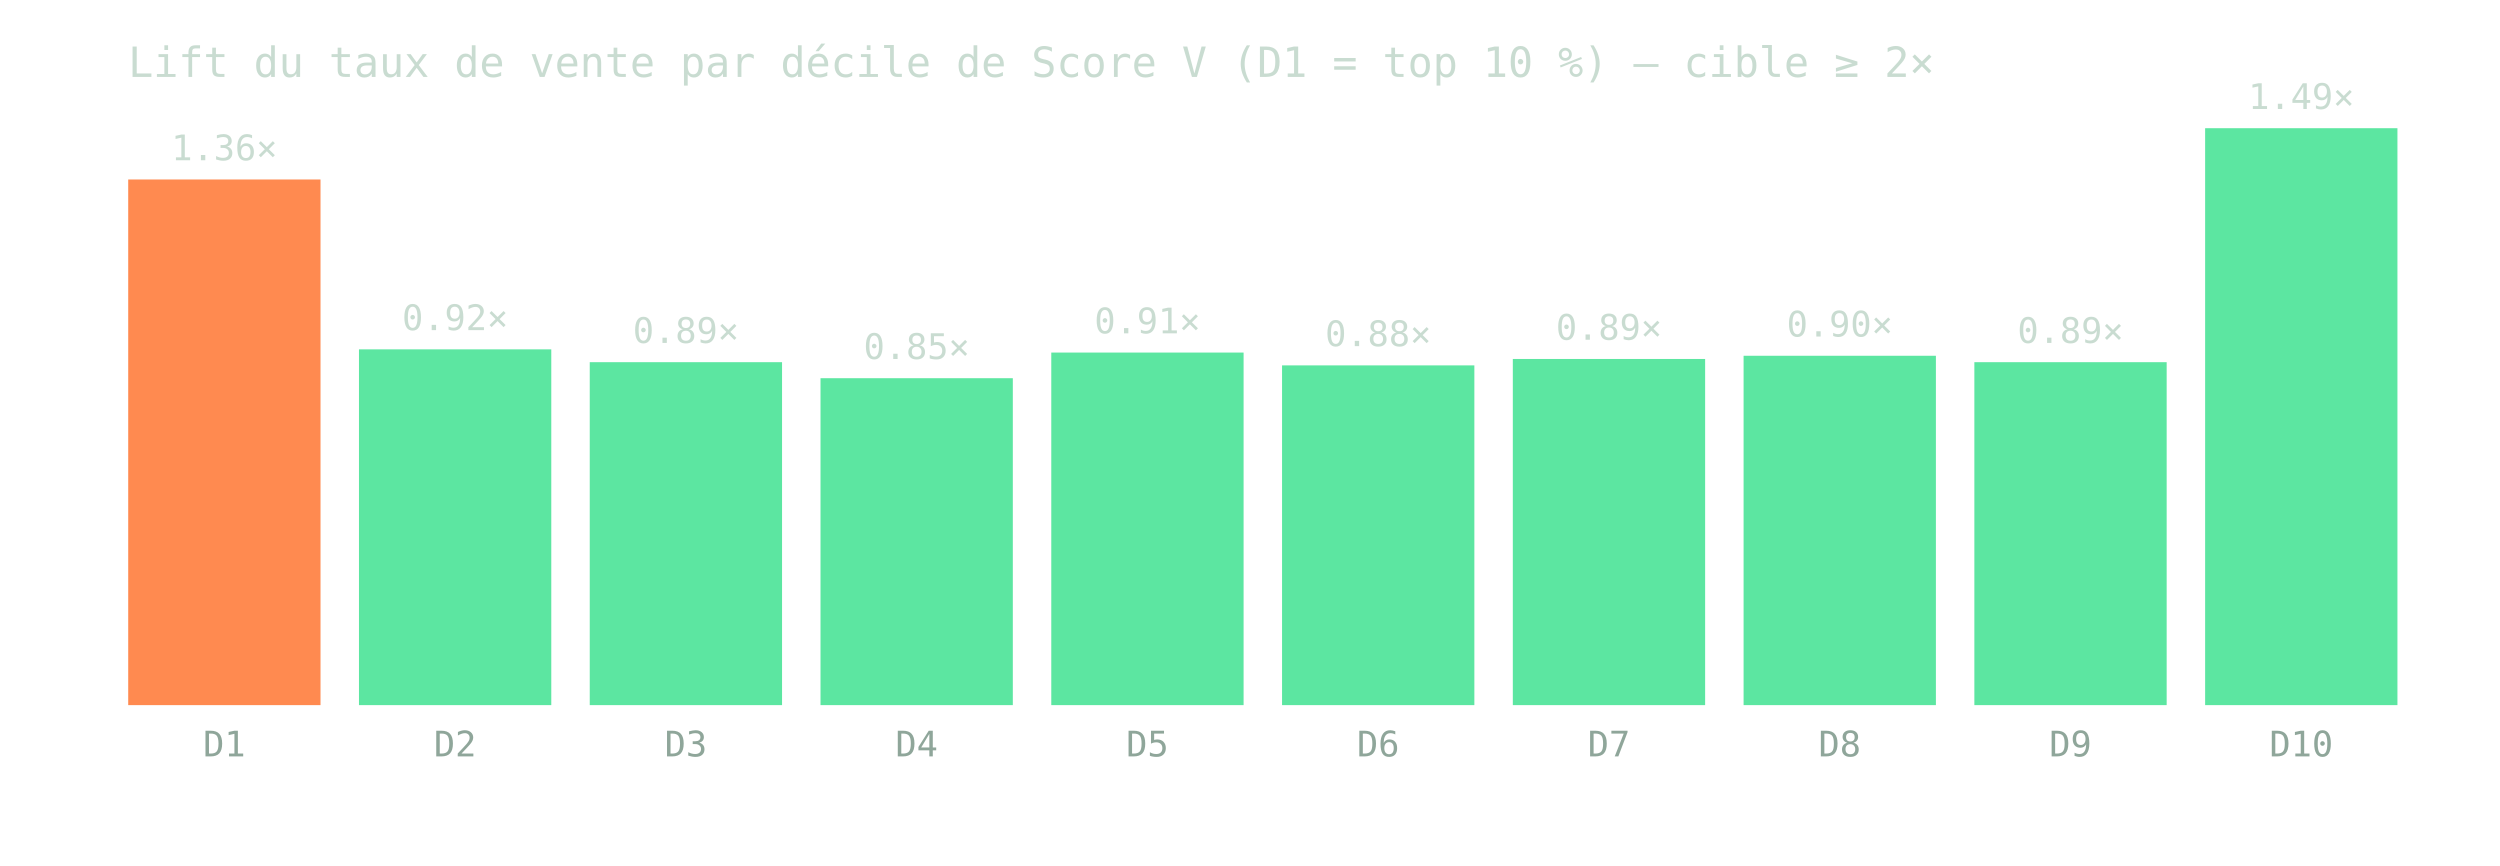
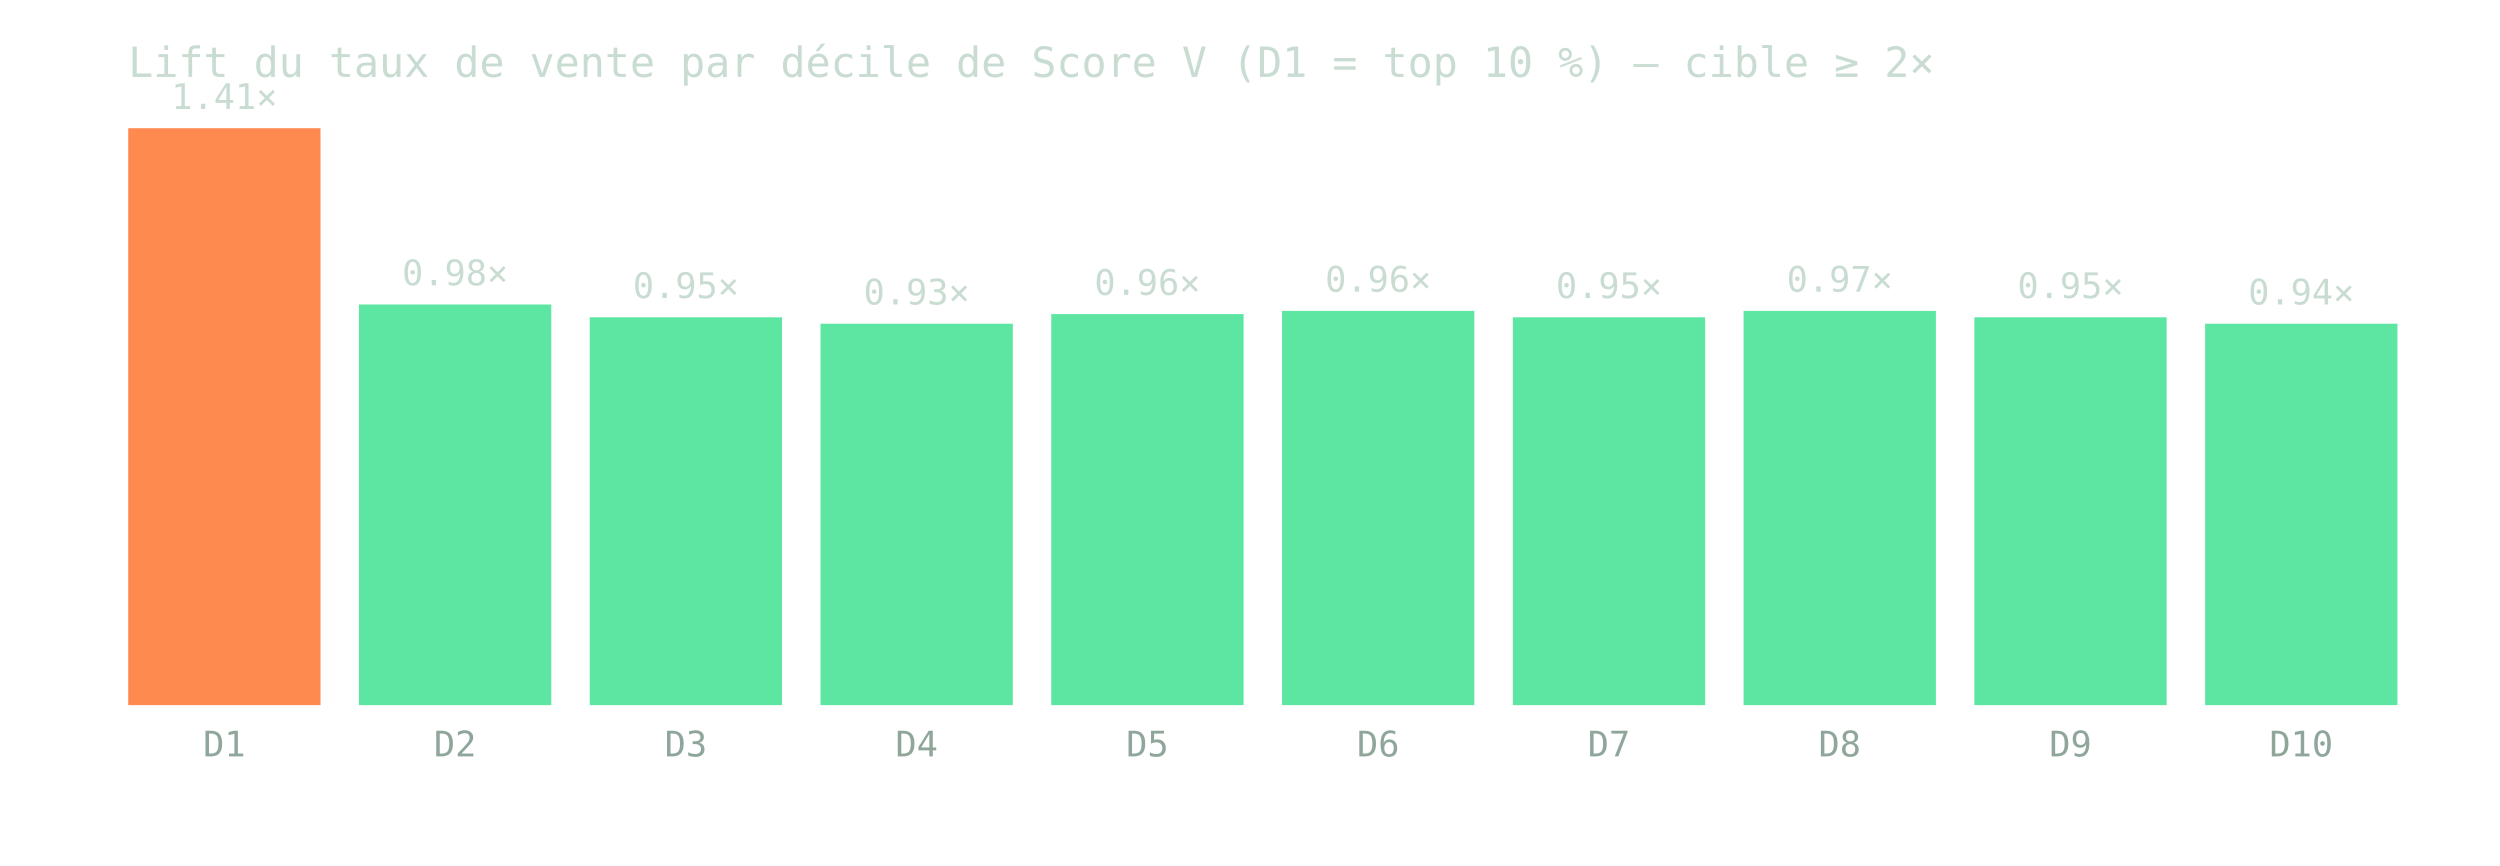
<svg xmlns="http://www.w3.org/2000/svg" width="780" height="270" style="background:#0B100D;font-family:monospace">
  <text x="40" y="24" font-size="13" fill="#C9DCD1">Lift du taux de vente par décile de Score V (D1 = top 10 %) — cible ≥ 2×</text>
-   <rect x="40" y="56" width="60" height="164" fill="#FF8A50" />
+   <rect x="40" y="40" width="60" height="180" fill="#FF8A50" />
  <text x="70.0" y="236" text-anchor="middle" font-size="11" fill="#8FA69A">D1</text>
-   <text x="70.0" y="50" text-anchor="middle" font-size="11" fill="#C9DCD1">1.36×</text>
-   <rect x="112" y="109" width="60" height="111" fill="#5CE6A1" />
+   <text x="70.0" y="34" text-anchor="middle" font-size="11" fill="#C9DCD1">1.41×</text>
+   <rect x="112" y="95" width="60" height="125" fill="#5CE6A1" />
  <text x="142.0" y="236" text-anchor="middle" font-size="11" fill="#8FA69A">D2</text>
-   <text x="142.0" y="103" text-anchor="middle" font-size="11" fill="#C9DCD1">0.92×</text>
-   <rect x="184" y="113" width="60" height="107" fill="#5CE6A1" />
+   <text x="142.0" y="89" text-anchor="middle" font-size="11" fill="#C9DCD1">0.98×</text>
+   <rect x="184" y="99" width="60" height="121" fill="#5CE6A1" />
  <text x="214.0" y="236" text-anchor="middle" font-size="11" fill="#8FA69A">D3</text>
-   <text x="214.0" y="107" text-anchor="middle" font-size="11" fill="#C9DCD1">0.89×</text>
-   <rect x="256" y="118" width="60" height="102" fill="#5CE6A1" />
+   <text x="214.0" y="93" text-anchor="middle" font-size="11" fill="#C9DCD1">0.95×</text>
+   <rect x="256" y="101" width="60" height="119" fill="#5CE6A1" />
  <text x="286.0" y="236" text-anchor="middle" font-size="11" fill="#8FA69A">D4</text>
-   <text x="286.0" y="112" text-anchor="middle" font-size="11" fill="#C9DCD1">0.85×</text>
-   <rect x="328" y="110" width="60" height="110" fill="#5CE6A1" />
+   <text x="286.0" y="95" text-anchor="middle" font-size="11" fill="#C9DCD1">0.93×</text>
+   <rect x="328" y="98" width="60" height="122" fill="#5CE6A1" />
  <text x="358.0" y="236" text-anchor="middle" font-size="11" fill="#8FA69A">D5</text>
-   <text x="358.0" y="104" text-anchor="middle" font-size="11" fill="#C9DCD1">0.91×</text>
-   <rect x="400" y="114" width="60" height="106" fill="#5CE6A1" />
+   <text x="358.0" y="92" text-anchor="middle" font-size="11" fill="#C9DCD1">0.96×</text>
+   <rect x="400" y="97" width="60" height="123" fill="#5CE6A1" />
  <text x="430.0" y="236" text-anchor="middle" font-size="11" fill="#8FA69A">D6</text>
-   <text x="430.0" y="108" text-anchor="middle" font-size="11" fill="#C9DCD1">0.88×</text>
-   <rect x="472" y="112" width="60" height="108" fill="#5CE6A1" />
+   <text x="430.0" y="91" text-anchor="middle" font-size="11" fill="#C9DCD1">0.96×</text>
+   <rect x="472" y="99" width="60" height="121" fill="#5CE6A1" />
  <text x="502.0" y="236" text-anchor="middle" font-size="11" fill="#8FA69A">D7</text>
-   <text x="502.0" y="106" text-anchor="middle" font-size="11" fill="#C9DCD1">0.89×</text>
-   <rect x="544" y="111" width="60" height="109" fill="#5CE6A1" />
+   <text x="502.0" y="93" text-anchor="middle" font-size="11" fill="#C9DCD1">0.95×</text>
+   <rect x="544" y="97" width="60" height="123" fill="#5CE6A1" />
  <text x="574.0" y="236" text-anchor="middle" font-size="11" fill="#8FA69A">D8</text>
-   <text x="574.0" y="105" text-anchor="middle" font-size="11" fill="#C9DCD1">0.90×</text>
-   <rect x="616" y="113" width="60" height="107" fill="#5CE6A1" />
+   <text x="574.0" y="91" text-anchor="middle" font-size="11" fill="#C9DCD1">0.97×</text>
+   <rect x="616" y="99" width="60" height="121" fill="#5CE6A1" />
  <text x="646.0" y="236" text-anchor="middle" font-size="11" fill="#8FA69A">D9</text>
-   <text x="646.0" y="107" text-anchor="middle" font-size="11" fill="#C9DCD1">0.89×</text>
-   <rect x="688" y="40" width="60" height="180" fill="#5CE6A1" />
+   <text x="646.0" y="93" text-anchor="middle" font-size="11" fill="#C9DCD1">0.95×</text>
+   <rect x="688" y="101" width="60" height="119" fill="#5CE6A1" />
  <text x="718.0" y="236" text-anchor="middle" font-size="11" fill="#8FA69A">D10</text>
-   <text x="718.0" y="34" text-anchor="middle" font-size="11" fill="#C9DCD1">1.49×</text>
+   <text x="718.0" y="95" text-anchor="middle" font-size="11" fill="#C9DCD1">0.94×</text>
</svg>
